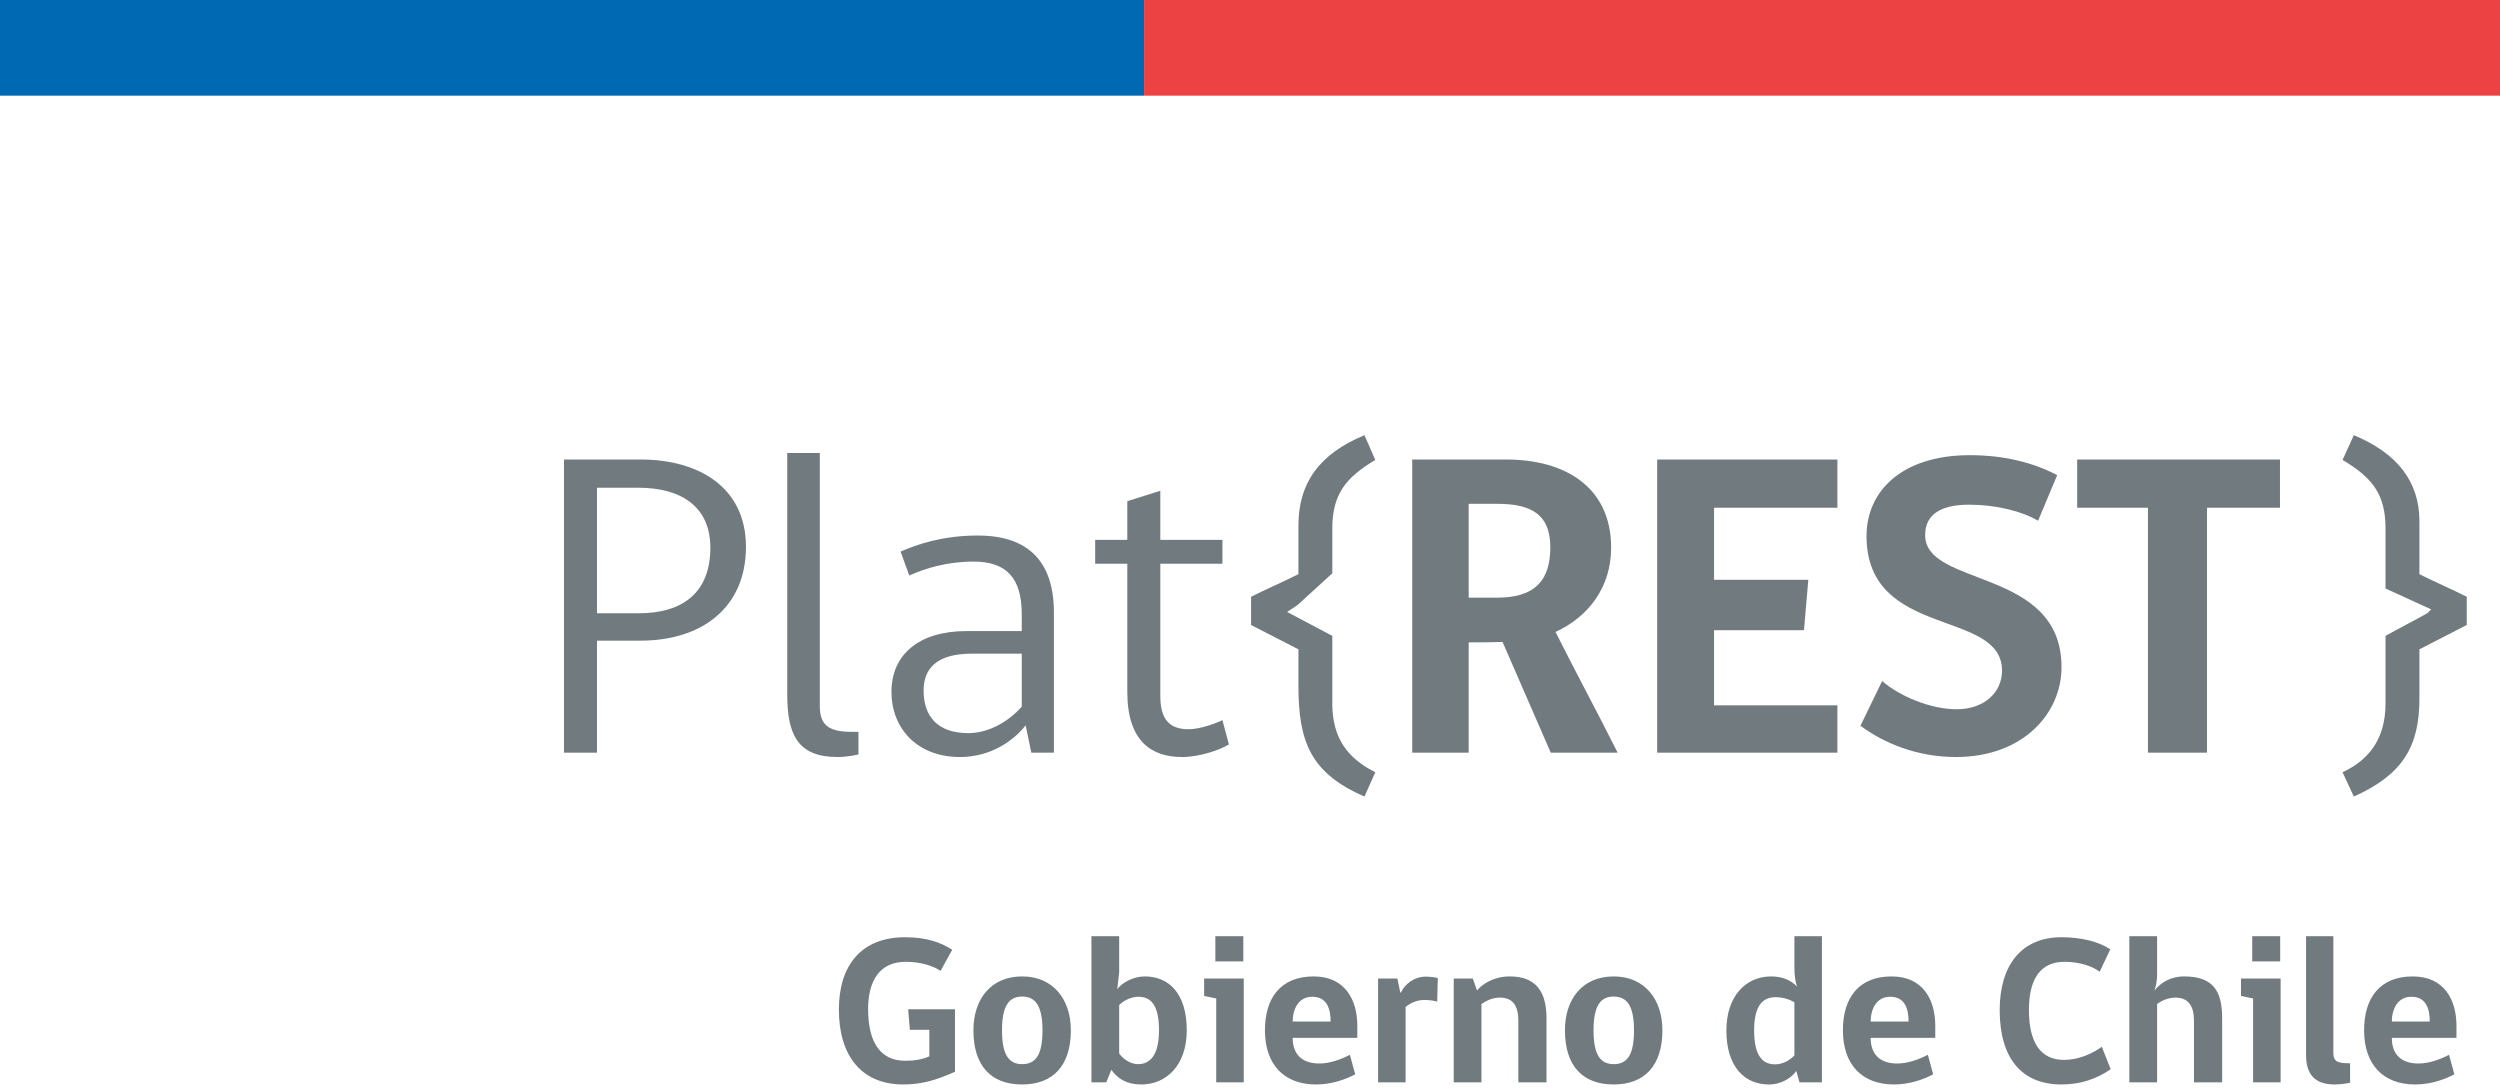
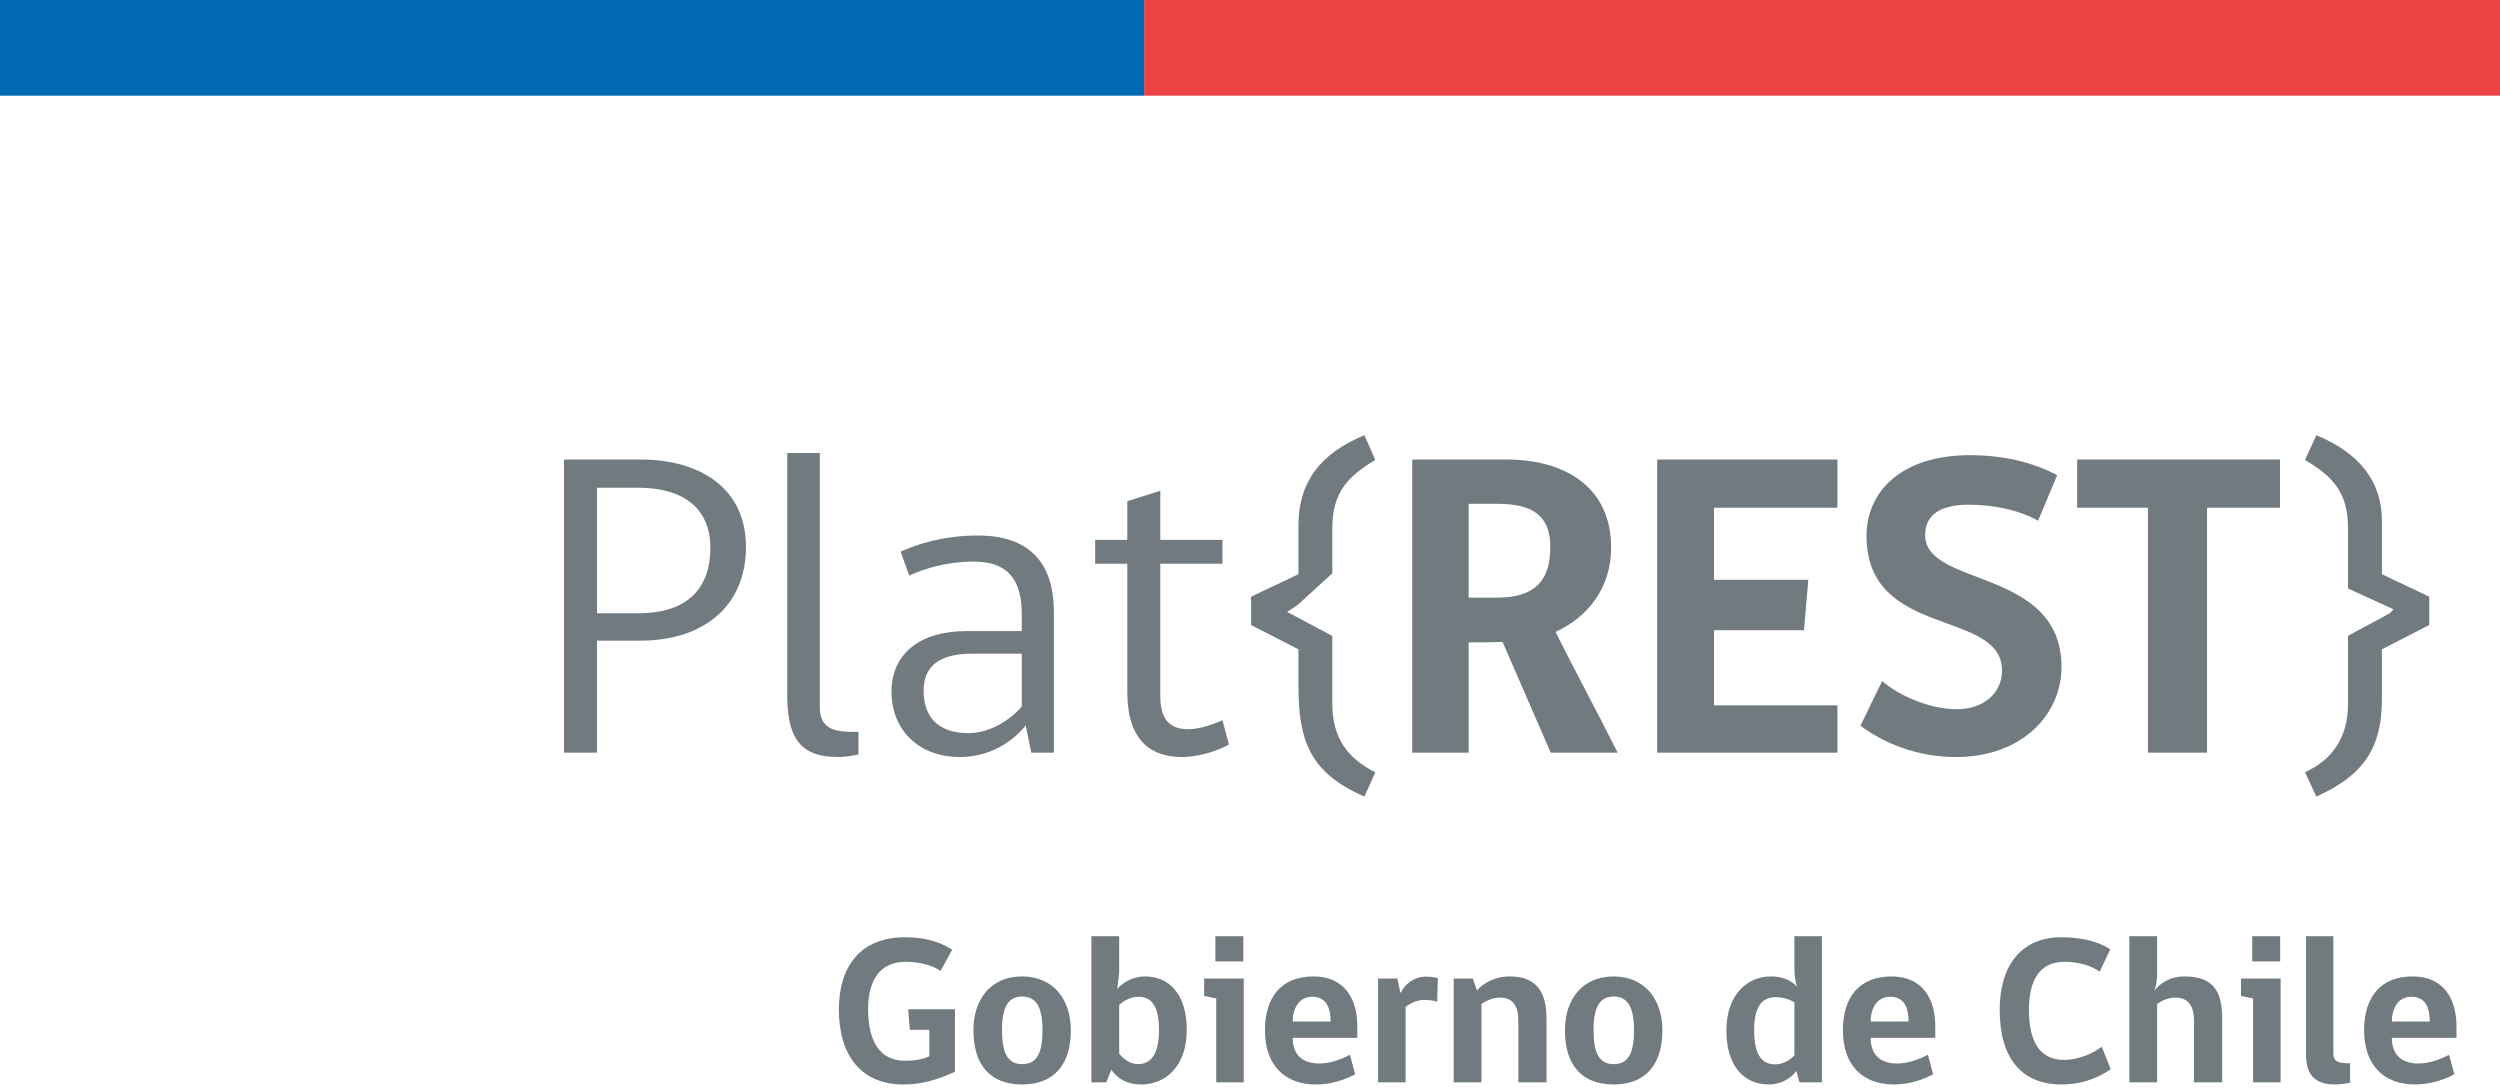
<svg xmlns="http://www.w3.org/2000/svg" width="200px" height="87px" viewBox="0 0 200 87" version="1.1">
  <defs />
  <g id="Page-1" stroke="none" stroke-width="1" fill="none" fill-rule="evenodd">
    <g id="logo">
-       <g id="Symbols">
-         <g id="header-esquemas">
-           <g id="header">
-             <g id="logo-provisorio">
-               <g id="Group">
-                 <rect id="Rectangle-66" fill="#0069B4" x="0" y="0" width="91.525" height="7.654" />
-                 <rect id="Rectangle-66-Copy" fill="#EC4244" x="91.525" y="0" width="108.475" height="7.654" />
-                 <path d="M51.269,36.762 L45.119,36.762 L45.119,60.215 L47.759,60.215 L47.759,51.251 L51.269,51.251 C56.098,51.251 59.677,48.645 59.677,43.745 C59.677,38.951 55.855,36.762 51.269,36.762 Z M56.828,43.815 C56.828,47.359 54.674,49.062 51.095,49.062 L47.759,49.062 L47.759,39.02 L51.095,39.02 C54.465,39.02 56.828,40.514 56.828,43.815 L56.828,43.815 Z M67.008,60.562 C67.842,60.562 68.676,60.354 68.676,60.354 L68.676,58.547 L68.12,58.547 C66.244,58.547 65.584,57.956 65.584,56.497 L65.584,36.24 L62.978,36.24 L62.978,55.524 C62.978,58.721 63.777,60.562 67.008,60.562 L67.008,60.562 Z M84.312,60.215 L84.312,48.992 C84.312,44.927 82.262,42.842 78.231,42.842 C75.417,42.842 73.402,43.537 72.047,44.128 L72.742,46.039 C73.992,45.483 75.73,44.927 77.884,44.927 C80.455,44.927 81.741,46.178 81.741,49.131 L81.741,50.486 L77.328,50.486 C73.471,50.486 71.317,52.397 71.317,55.351 C71.317,58.234 73.332,60.562 76.807,60.562 C79.204,60.562 81.046,59.312 82.053,58.026 L82.505,60.215 L84.312,60.215 Z M81.741,56.532 C80.733,57.679 79.135,58.651 77.467,58.651 C75,58.651 73.888,57.296 73.888,55.246 C73.888,53.544 74.861,52.293 77.745,52.293 L81.741,52.293 L81.741,56.532 Z M98.314,59.555 L97.793,57.609 C97.237,57.887 95.986,58.339 95.083,58.339 C93.485,58.339 92.825,57.47 92.825,55.663 L92.825,45.101 L97.793,45.101 L97.793,43.19 L92.825,43.19 L92.825,39.263 L90.184,40.097 L90.184,43.19 L87.613,43.19 L87.613,45.101 L90.184,45.101 L90.184,55.351 C90.184,59.346 92.164,60.562 94.562,60.562 C95.952,60.562 97.585,60.006 98.314,59.555 L98.314,59.555 Z M110.024,61.779 C107.8,60.667 106.584,59.034 106.584,56.289 L106.584,50.868 L102.97,48.957 L103.804,48.401 L106.584,45.865 L106.584,42.286 C106.584,39.506 107.696,38.186 110.024,36.796 L109.155,34.816 C105.542,36.31 103.874,38.638 103.874,42.043 L103.874,45.934 C102.623,46.56 101.337,47.116 100.086,47.741 L100.086,50 L103.874,51.945 L103.874,54.864 C103.874,59.346 104.847,61.848 109.155,63.724 L110.024,61.779 Z" id="Plat{" fill="#717B7F" />
-                 <path d="M117.494,51.39 C118.467,51.39 119.162,51.39 120.204,51.355 L124.061,60.215 L129.412,60.215 C127.779,56.949 126.076,53.822 124.443,50.556 C127.084,49.34 128.891,46.977 128.891,43.815 C128.891,38.916 125.138,36.762 120.517,36.762 L112.977,36.762 L112.977,60.215 L117.494,60.215 L117.494,51.39 Z M124.026,43.78 C124.026,46.456 122.775,47.811 119.787,47.811 L117.494,47.811 L117.494,40.306 L119.787,40.306 C122.532,40.306 124.026,41.174 124.026,43.78 L124.026,43.78 Z M146.993,60.215 L146.993,56.428 L137.125,56.428 L137.125,50.417 L144.318,50.417 L144.665,46.386 L137.125,46.386 L137.125,40.618 L146.993,40.618 L146.993,36.762 L132.574,36.762 L132.574,60.215 L146.993,60.215 Z M164.922,53.37 C164.922,45.379 154.012,47.012 154.012,42.807 C154.012,41.07 155.402,40.375 157.521,40.375 C159.675,40.375 161.76,40.896 163.046,41.661 L164.575,38.012 C162.664,37.005 160.336,36.414 157.591,36.414 C152.101,36.414 149.321,39.333 149.321,42.877 C149.321,51.146 160.162,48.679 160.162,53.648 C160.162,55.42 158.703,56.74 156.548,56.74 C154.394,56.74 151.927,55.663 150.572,54.482 L148.835,58.061 C150.711,59.451 153.352,60.562 156.479,60.562 C161.83,60.562 164.922,57.088 164.922,53.37 L164.922,53.37 Z M182.399,40.618 L182.399,36.762 L166.173,36.762 L166.173,40.618 L171.836,40.618 L171.836,60.215 L176.562,60.215 L176.562,40.618 L182.399,40.618 Z" id="REST" fill="#717B7F" />
-                 <path d="M197.34,50 L197.34,47.741 C196.089,47.116 194.803,46.56 193.553,45.934 L193.553,41.695 C193.553,38.499 191.746,36.24 188.306,34.816 L187.403,36.796 C189.731,38.186 190.842,39.472 190.842,42.286 L190.842,47.081 L194.491,48.749 L194.178,49.062 C193.066,49.687 191.954,50.243 190.842,50.868 L190.842,56.289 C190.842,58.929 189.661,60.736 187.403,61.779 L188.306,63.724 C192.197,61.987 193.553,59.729 193.553,55.906 L193.553,51.945 L197.34,50 Z" id="}" fill="#717B7F" />
-                 <path d="M76.398,80.741 L72.653,80.741 L72.788,82.385 L74.347,82.385 L74.347,84.504 C73.805,84.758 73.144,84.86 72.415,84.86 C70.449,84.86 69.449,83.419 69.449,80.724 C69.449,78.453 70.381,76.945 72.449,76.945 C73.602,76.945 74.602,77.233 75.246,77.674 L76.178,75.979 C75.28,75.402 74.144,74.979 72.415,74.979 C68.856,74.979 67.11,77.284 67.11,80.758 C67.11,84.385 68.856,86.758 72.263,86.758 C73.669,86.758 74.856,86.436 76.398,85.741 L76.398,80.741 Z M81.771,78.114 C79.229,78.114 77.873,79.979 77.873,82.419 C77.873,85.267 79.28,86.758 81.771,86.758 C84.246,86.758 85.669,85.25 85.669,82.419 C85.669,79.979 84.28,78.114 81.771,78.114 L81.771,78.114 Z M81.771,85.131 C80.686,85.131 80.161,84.351 80.161,82.419 C80.161,80.436 80.737,79.724 81.771,79.724 C82.805,79.724 83.398,80.419 83.398,82.419 C83.398,84.402 82.856,85.131 81.771,85.131 L81.771,85.131 Z M89.534,77.792 L89.534,74.894 L87.314,74.894 L87.314,86.589 L88.5,86.589 L88.907,85.589 C89.432,86.301 90.127,86.758 91.314,86.758 C93.246,86.758 94.941,85.284 94.941,82.419 C94.941,79.504 93.534,78.114 91.585,78.114 C90.653,78.114 89.754,78.623 89.381,79.131 L89.534,77.792 Z M89.534,80.402 C89.907,80.029 90.517,79.741 91.076,79.741 C92.093,79.741 92.72,80.436 92.72,82.419 C92.72,84.419 92.008,85.131 91.042,85.131 C90.449,85.131 89.873,84.741 89.534,84.284 L89.534,80.402 Z M99.5,86.589 L99.5,78.284 L96.331,78.284 L96.331,79.674 L97.297,79.877 L97.297,86.589 L99.5,86.589 Z M97.229,76.911 L99.466,76.911 L99.466,74.894 L97.229,74.894 L97.229,76.911 Z M108.585,83.029 L108.585,82.063 C108.585,79.979 107.602,78.114 105.093,78.114 C102.432,78.114 101.195,79.86 101.195,82.419 C101.195,85.165 102.72,86.758 105.28,86.758 C106.585,86.758 107.72,86.318 108.415,85.945 L107.992,84.385 C107.263,84.758 106.398,85.08 105.551,85.08 C104.161,85.08 103.415,84.351 103.415,83.029 L108.585,83.029 Z M106.449,81.724 L103.415,81.724 C103.415,80.741 103.873,79.741 104.975,79.741 C106.127,79.741 106.449,80.657 106.449,81.724 L106.449,81.724 Z M115.025,78.25 C114.839,78.199 114.5,78.131 114.059,78.131 C113.076,78.131 112.331,78.809 112.076,79.402 L112.025,79.402 L111.788,78.284 L110.246,78.284 L110.246,86.589 L112.449,86.589 L112.449,80.555 C112.822,80.25 113.347,79.996 113.941,79.996 C114.314,79.996 114.703,80.046 114.975,80.131 L115.025,78.25 Z M123.72,86.589 L123.72,81.453 C123.72,79.351 122.89,78.114 120.788,78.114 C119.551,78.114 118.636,78.674 118.161,79.233 L117.822,78.284 L116.297,78.284 L116.297,86.589 L118.517,86.589 L118.517,80.318 C118.907,80.063 119.398,79.809 119.975,79.809 C120.992,79.809 121.466,80.402 121.466,81.657 L121.466,86.589 L123.72,86.589 Z M129.093,78.114 C126.551,78.114 125.195,79.979 125.195,82.419 C125.195,85.267 126.602,86.758 129.093,86.758 C131.568,86.758 132.992,85.25 132.992,82.419 C132.992,79.979 131.602,78.114 129.093,78.114 L129.093,78.114 Z M129.093,85.131 C128.008,85.131 127.483,84.351 127.483,82.419 C127.483,80.436 128.059,79.724 129.093,79.724 C130.127,79.724 130.72,80.419 130.72,82.419 C130.72,84.402 130.178,85.131 129.093,85.131 L129.093,85.131 Z M141.686,78.114 C139.669,78.114 138.11,79.69 138.11,82.436 C138.11,85.402 139.619,86.758 141.5,86.758 C142.568,86.758 143.364,86.182 143.703,85.674 L143.958,86.589 L145.754,86.589 L145.754,74.894 L143.551,74.894 L143.551,77.402 C143.551,78.029 143.619,78.453 143.754,78.928 C143.297,78.419 142.585,78.114 141.686,78.114 L141.686,78.114 Z M143.551,84.436 C143.127,84.877 142.568,85.148 142.008,85.148 C140.958,85.148 140.331,84.402 140.331,82.419 C140.331,80.487 140.992,79.775 142.042,79.775 C142.686,79.775 143.212,79.979 143.551,80.182 L143.551,84.436 Z M154.822,83.029 L154.822,82.063 C154.822,79.979 153.839,78.114 151.331,78.114 C148.669,78.114 147.432,79.86 147.432,82.419 C147.432,85.165 148.958,86.758 151.517,86.758 C152.822,86.758 153.958,86.318 154.653,85.945 L154.229,84.385 C153.5,84.758 152.636,85.08 151.788,85.08 C150.398,85.08 149.653,84.351 149.653,83.029 L154.822,83.029 Z M152.686,81.724 L149.653,81.724 C149.653,80.741 150.11,79.741 151.212,79.741 C152.364,79.741 152.686,80.657 152.686,81.724 L152.686,81.724 Z M168.856,85.538 L168.144,83.741 C167.364,84.318 166.246,84.792 165.127,84.792 C163.263,84.792 162.314,83.436 162.314,80.792 C162.314,78.284 163.263,76.945 165.161,76.945 C166.347,76.945 167.381,77.284 167.975,77.741 L168.822,75.945 C167.89,75.318 166.483,74.979 164.924,74.979 C161.686,74.979 159.975,77.25 159.975,80.809 C159.975,84.623 161.703,86.758 164.924,86.758 C166.432,86.758 167.72,86.318 168.856,85.538 L168.856,85.538 Z M172.568,86.589 L172.568,80.318 C172.941,80.046 173.466,79.809 174.042,79.809 C175.042,79.809 175.517,80.453 175.517,81.64 L175.517,86.589 L177.771,86.589 L177.771,81.453 C177.771,79.351 177.11,78.114 174.737,78.114 C173.568,78.114 172.805,78.674 172.347,79.25 C172.449,78.996 172.568,78.538 172.568,77.962 L172.568,74.894 L170.347,74.894 L170.347,86.589 L172.568,86.589 Z M182.449,86.589 L182.449,78.284 L179.28,78.284 L179.28,79.674 L180.246,79.877 L180.246,86.589 L182.449,86.589 Z M180.178,76.911 L182.415,76.911 L182.415,74.894 L180.178,74.894 L180.178,76.911 Z M186.788,86.758 C187.364,86.758 188.008,86.623 188.008,86.623 L188.008,85.063 C187.093,85.063 186.669,84.962 186.669,84.267 L186.669,74.894 L184.483,74.894 L184.483,84.385 C184.483,85.86 185.093,86.758 186.788,86.758 L186.788,86.758 Z M196.517,83.029 L196.517,82.063 C196.517,79.979 195.534,78.114 193.025,78.114 C190.364,78.114 189.127,79.86 189.127,82.419 C189.127,85.165 190.653,86.758 193.212,86.758 C194.517,86.758 195.653,86.318 196.347,85.945 L195.924,84.385 C195.195,84.758 194.331,85.08 193.483,85.08 C192.093,85.08 191.347,84.351 191.347,83.029 L196.517,83.029 Z M194.381,81.724 L191.347,81.724 C191.347,80.741 191.805,79.741 192.907,79.741 C194.059,79.741 194.381,80.657 194.381,81.724 L194.381,81.724 Z" id="Gobierno-de-Chile" fill="#717B7F" />
+       <g id="Page-1">
+         <g id="logo">
+           <g id="Symbols">
+             <g id="header-esquemas">
+               <g id="header">
+                 <g id="logo-provisorio">
+                   <g id="Group">
+                     <rect id="Rectangle-66" fill="#0069B4" x="0" y="0" width="91.525" height="7.654" />
+                     <rect id="Rectangle-66-Copy" fill="#EC4244" x="91.525" y="0" width="108.475" height="7.654" />
+                     <path d="M51.269,36.762 L45.119,36.762 L45.119,60.215 L47.759,60.215 L47.759,51.251 L51.269,51.251 C56.098,51.251 59.677,48.645 59.677,43.745 C59.677,38.951 55.855,36.762 51.269,36.762 L51.269,36.762 Z M56.828,43.815 C56.828,47.359 54.674,49.062 51.095,49.062 L47.759,49.062 L47.759,39.02 L51.095,39.02 C54.465,39.02 56.828,40.514 56.828,43.815 L56.828,43.815 L56.828,43.815 Z M67.008,60.562 C67.842,60.562 68.676,60.354 68.676,60.354 L68.676,58.547 L68.12,58.547 C66.244,58.547 65.584,57.956 65.584,56.497 L65.584,36.24 L62.978,36.24 L62.978,55.524 C62.978,58.721 63.777,60.562 67.008,60.562 L67.008,60.562 L67.008,60.562 Z M84.312,60.215 L84.312,48.992 C84.312,44.927 82.262,42.842 78.231,42.842 C75.417,42.842 73.402,43.537 72.047,44.128 L72.742,46.039 C73.992,45.483 75.73,44.927 77.884,44.927 C80.455,44.927 81.741,46.178 81.741,49.131 L81.741,50.486 L77.328,50.486 C73.471,50.486 71.317,52.397 71.317,55.351 C71.317,58.234 73.332,60.562 76.807,60.562 C79.204,60.562 81.046,59.312 82.053,58.026 L82.505,60.215 L84.312,60.215 L84.312,60.215 Z M81.741,56.532 C80.733,57.679 79.135,58.651 77.467,58.651 C75,58.651 73.888,57.296 73.888,55.246 C73.888,53.544 74.861,52.293 77.745,52.293 L81.741,52.293 L81.741,56.532 L81.741,56.532 Z M98.314,59.555 L97.793,57.609 C97.237,57.887 95.986,58.339 95.083,58.339 C93.485,58.339 92.825,57.47 92.825,55.663 L92.825,45.101 L97.793,45.101 L97.793,43.19 L92.825,43.19 L92.825,39.263 L90.184,40.097 L90.184,43.19 L87.613,43.19 L87.613,45.101 L90.184,45.101 L90.184,55.351 C90.184,59.346 92.164,60.562 94.562,60.562 C95.952,60.562 97.585,60.006 98.314,59.555 L98.314,59.555 L98.314,59.555 Z M110.024,61.779 C107.8,60.667 106.584,59.034 106.584,56.289 L106.584,50.868 L102.97,48.957 L103.804,48.401 L106.584,45.865 L106.584,42.286 C106.584,39.506 107.696,38.186 110.024,36.796 L109.155,34.816 C105.542,36.31 103.874,38.638 103.874,42.043 L103.874,45.934 C102.623,46.56 101.337,47.116 100.086,47.741 L100.086,50 L103.874,51.945 L103.874,54.864 C103.874,59.346 104.847,61.848 109.155,63.724 L110.024,61.779 L110.024,61.779 Z" id="Plat{" fill="#717B7F" />
+                     <path d="M117.494,51.39 C118.467,51.39 119.162,51.39 120.204,51.355 L124.061,60.215 L129.412,60.215 C127.779,56.949 126.076,53.822 124.443,50.556 C127.084,49.34 128.891,46.977 128.891,43.815 C128.891,38.916 125.138,36.762 120.517,36.762 L112.977,36.762 L112.977,60.215 L117.494,60.215 L117.494,51.39 L117.494,51.39 Z M124.026,43.78 C124.026,46.456 122.775,47.811 119.787,47.811 L117.494,47.811 L117.494,40.306 L119.787,40.306 C122.532,40.306 124.026,41.174 124.026,43.78 L124.026,43.78 L124.026,43.78 Z M146.993,60.215 L146.993,56.428 L137.125,56.428 L137.125,50.417 L144.318,50.417 L144.665,46.386 L137.125,46.386 L137.125,40.618 L146.993,40.618 L146.993,36.762 L132.574,36.762 L132.574,60.215 L146.993,60.215 L146.993,60.215 Z M164.922,53.37 C164.922,45.379 154.012,47.012 154.012,42.807 C154.012,41.07 155.402,40.375 157.521,40.375 C159.675,40.375 161.76,40.896 163.046,41.661 L164.575,38.012 C162.664,37.005 160.336,36.414 157.591,36.414 C152.101,36.414 149.321,39.333 149.321,42.877 C149.321,51.146 160.162,48.679 160.162,53.648 C160.162,55.42 158.703,56.74 156.548,56.74 C154.394,56.74 151.927,55.663 150.572,54.482 L148.835,58.061 C150.711,59.451 153.352,60.562 156.479,60.562 C161.83,60.562 164.922,57.088 164.922,53.37 L164.922,53.37 L164.922,53.37 Z M182.399,40.618 L182.399,36.762 L166.173,36.762 L166.173,40.618 L171.836,40.618 L171.836,60.215 L176.562,60.215 L176.562,40.618 L182.399,40.618 L182.399,40.618 Z" id="REST" fill="#717B7F" />
+                     <path d="M194.34,47.741 C193.089,47.116 191.803,46.56 190.553,45.934 L190.553,41.695 C190.553,38.499 188.746,36.24 185.306,34.816 L184.403,36.796 C186.731,38.186 187.842,39.472 187.842,42.286 L187.842,47.081 L191.491,48.749 L191.178,49.062 C190.066,49.687 188.954,50.243 187.842,50.868 L187.842,56.289 C187.842,58.929 186.661,60.736 184.403,61.779 L185.306,63.724 C189.197,61.987 190.553,59.729 190.553,55.906 L190.553,51.945 L194.34,50 L194.34,47.741 Z" id="}" fill="#717B7F" />
+                     <path d="M76.398,80.741 L72.653,80.741 L72.788,82.385 L74.347,82.385 L74.347,84.504 C73.805,84.758 73.144,84.86 72.415,84.86 C70.449,84.86 69.449,83.419 69.449,80.724 C69.449,78.453 70.381,76.945 72.449,76.945 C73.602,76.945 74.602,77.233 75.246,77.674 L76.178,75.979 C75.28,75.402 74.144,74.979 72.415,74.979 C68.856,74.979 67.11,77.284 67.11,80.758 C67.11,84.385 68.856,86.758 72.263,86.758 C73.669,86.758 74.856,86.436 76.398,85.741 L76.398,80.741 L76.398,80.741 Z M81.771,78.114 C79.229,78.114 77.873,79.979 77.873,82.419 C77.873,85.267 79.28,86.758 81.771,86.758 C84.246,86.758 85.669,85.25 85.669,82.419 C85.669,79.979 84.28,78.114 81.771,78.114 L81.771,78.114 L81.771,78.114 Z M81.771,85.131 C80.686,85.131 80.161,84.351 80.161,82.419 C80.161,80.436 80.737,79.724 81.771,79.724 C82.805,79.724 83.398,80.419 83.398,82.419 C83.398,84.402 82.856,85.131 81.771,85.131 L81.771,85.131 L81.771,85.131 Z M89.534,77.792 L89.534,74.894 L87.314,74.894 L87.314,86.589 L88.5,86.589 L88.907,85.589 C89.432,86.301 90.127,86.758 91.314,86.758 C93.246,86.758 94.941,85.284 94.941,82.419 C94.941,79.504 93.534,78.114 91.585,78.114 C90.653,78.114 89.754,78.623 89.381,79.131 L89.534,77.792 L89.534,77.792 Z M89.534,80.402 C89.907,80.029 90.517,79.741 91.076,79.741 C92.093,79.741 92.72,80.436 92.72,82.419 C92.72,84.419 92.008,85.131 91.042,85.131 C90.449,85.131 89.873,84.741 89.534,84.284 L89.534,80.402 L89.534,80.402 Z M99.5,86.589 L99.5,78.284 L96.331,78.284 L96.331,79.674 L97.297,79.877 L97.297,86.589 L99.5,86.589 L99.5,86.589 Z M97.229,76.911 L99.466,76.911 L99.466,74.894 L97.229,74.894 L97.229,76.911 L97.229,76.911 Z M108.585,83.029 L108.585,82.063 C108.585,79.979 107.602,78.114 105.093,78.114 C102.432,78.114 101.195,79.86 101.195,82.419 C101.195,85.165 102.72,86.758 105.28,86.758 C106.585,86.758 107.72,86.318 108.415,85.945 L107.992,84.385 C107.263,84.758 106.398,85.08 105.551,85.08 C104.161,85.08 103.415,84.351 103.415,83.029 L108.585,83.029 L108.585,83.029 Z M106.449,81.724 L103.415,81.724 C103.415,80.741 103.873,79.741 104.975,79.741 C106.127,79.741 106.449,80.657 106.449,81.724 L106.449,81.724 L106.449,81.724 Z M115.025,78.25 C114.839,78.199 114.5,78.131 114.059,78.131 C113.076,78.131 112.331,78.809 112.076,79.402 L112.025,79.402 L111.788,78.284 L110.246,78.284 L110.246,86.589 L112.449,86.589 L112.449,80.555 C112.822,80.25 113.347,79.996 113.941,79.996 C114.314,79.996 114.703,80.046 114.975,80.131 L115.025,78.25 L115.025,78.25 Z M123.72,86.589 L123.72,81.453 C123.72,79.351 122.89,78.114 120.788,78.114 C119.551,78.114 118.636,78.674 118.161,79.233 L117.822,78.284 L116.297,78.284 L116.297,86.589 L118.517,86.589 L118.517,80.318 C118.907,80.063 119.398,79.809 119.975,79.809 C120.992,79.809 121.466,80.402 121.466,81.657 L121.466,86.589 L123.72,86.589 L123.72,86.589 Z M129.093,78.114 C126.551,78.114 125.195,79.979 125.195,82.419 C125.195,85.267 126.602,86.758 129.093,86.758 C131.568,86.758 132.992,85.25 132.992,82.419 C132.992,79.979 131.602,78.114 129.093,78.114 L129.093,78.114 L129.093,78.114 Z M129.093,85.131 C128.008,85.131 127.483,84.351 127.483,82.419 C127.483,80.436 128.059,79.724 129.093,79.724 C130.127,79.724 130.72,80.419 130.72,82.419 C130.72,84.402 130.178,85.131 129.093,85.131 L129.093,85.131 L129.093,85.131 Z M141.686,78.114 C139.669,78.114 138.11,79.69 138.11,82.436 C138.11,85.402 139.619,86.758 141.5,86.758 C142.568,86.758 143.364,86.182 143.703,85.674 L143.958,86.589 L145.754,86.589 L145.754,74.894 L143.551,74.894 L143.551,77.402 C143.551,78.029 143.619,78.453 143.754,78.928 C143.297,78.419 142.585,78.114 141.686,78.114 L141.686,78.114 L141.686,78.114 Z M143.551,84.436 C143.127,84.877 142.568,85.148 142.008,85.148 C140.958,85.148 140.331,84.402 140.331,82.419 C140.331,80.487 140.992,79.775 142.042,79.775 C142.686,79.775 143.212,79.979 143.551,80.182 L143.551,84.436 L143.551,84.436 Z M154.822,83.029 L154.822,82.063 C154.822,79.979 153.839,78.114 151.331,78.114 C148.669,78.114 147.432,79.86 147.432,82.419 C147.432,85.165 148.958,86.758 151.517,86.758 C152.822,86.758 153.958,86.318 154.653,85.945 L154.229,84.385 C153.5,84.758 152.636,85.08 151.788,85.08 C150.398,85.08 149.653,84.351 149.653,83.029 L154.822,83.029 L154.822,83.029 Z M152.686,81.724 L149.653,81.724 C149.653,80.741 150.11,79.741 151.212,79.741 C152.364,79.741 152.686,80.657 152.686,81.724 L152.686,81.724 L152.686,81.724 Z M168.856,85.538 L168.144,83.741 C167.364,84.318 166.246,84.792 165.127,84.792 C163.263,84.792 162.314,83.436 162.314,80.792 C162.314,78.284 163.263,76.945 165.161,76.945 C166.347,76.945 167.381,77.284 167.975,77.741 L168.822,75.945 C167.89,75.318 166.483,74.979 164.924,74.979 C161.686,74.979 159.975,77.25 159.975,80.809 C159.975,84.623 161.703,86.758 164.924,86.758 C166.432,86.758 167.72,86.318 168.856,85.538 L168.856,85.538 L168.856,85.538 Z M172.568,86.589 L172.568,80.318 C172.941,80.046 173.466,79.809 174.042,79.809 C175.042,79.809 175.517,80.453 175.517,81.64 L175.517,86.589 L177.771,86.589 L177.771,81.453 C177.771,79.351 177.11,78.114 174.737,78.114 C173.568,78.114 172.805,78.674 172.347,79.25 C172.449,78.996 172.568,78.538 172.568,77.962 L172.568,74.894 L170.347,74.894 L170.347,86.589 L172.568,86.589 L172.568,86.589 Z M182.449,86.589 L182.449,78.284 L179.28,78.284 L179.28,79.674 L180.246,79.877 L180.246,86.589 L182.449,86.589 L182.449,86.589 Z M180.178,76.911 L182.415,76.911 L182.415,74.894 L180.178,74.894 L180.178,76.911 L180.178,76.911 Z M186.788,86.758 C187.364,86.758 188.008,86.623 188.008,86.623 L188.008,85.063 C187.093,85.063 186.669,84.962 186.669,84.267 L186.669,74.894 L184.483,74.894 L184.483,84.385 C184.483,85.86 185.093,86.758 186.788,86.758 L186.788,86.758 L186.788,86.758 Z M196.517,83.029 L196.517,82.063 C196.517,79.979 195.534,78.114 193.025,78.114 C190.364,78.114 189.127,79.86 189.127,82.419 C189.127,85.165 190.653,86.758 193.212,86.758 C194.517,86.758 195.653,86.318 196.347,85.945 L195.924,84.385 C195.195,84.758 194.331,85.08 193.483,85.08 C192.093,85.08 191.347,84.351 191.347,83.029 L196.517,83.029 L196.517,83.029 Z M194.381,81.724 L191.347,81.724 C191.347,80.741 191.805,79.741 192.907,79.741 C194.059,79.741 194.381,80.657 194.381,81.724 L194.381,81.724 L194.381,81.724 Z" id="Gobierno-de-Chile" fill="#717B7F" />
+                   </g>
+                 </g>
              </g>
            </g>
          </g>
        </g>
      </g>
    </g>
  </g>
</svg>
